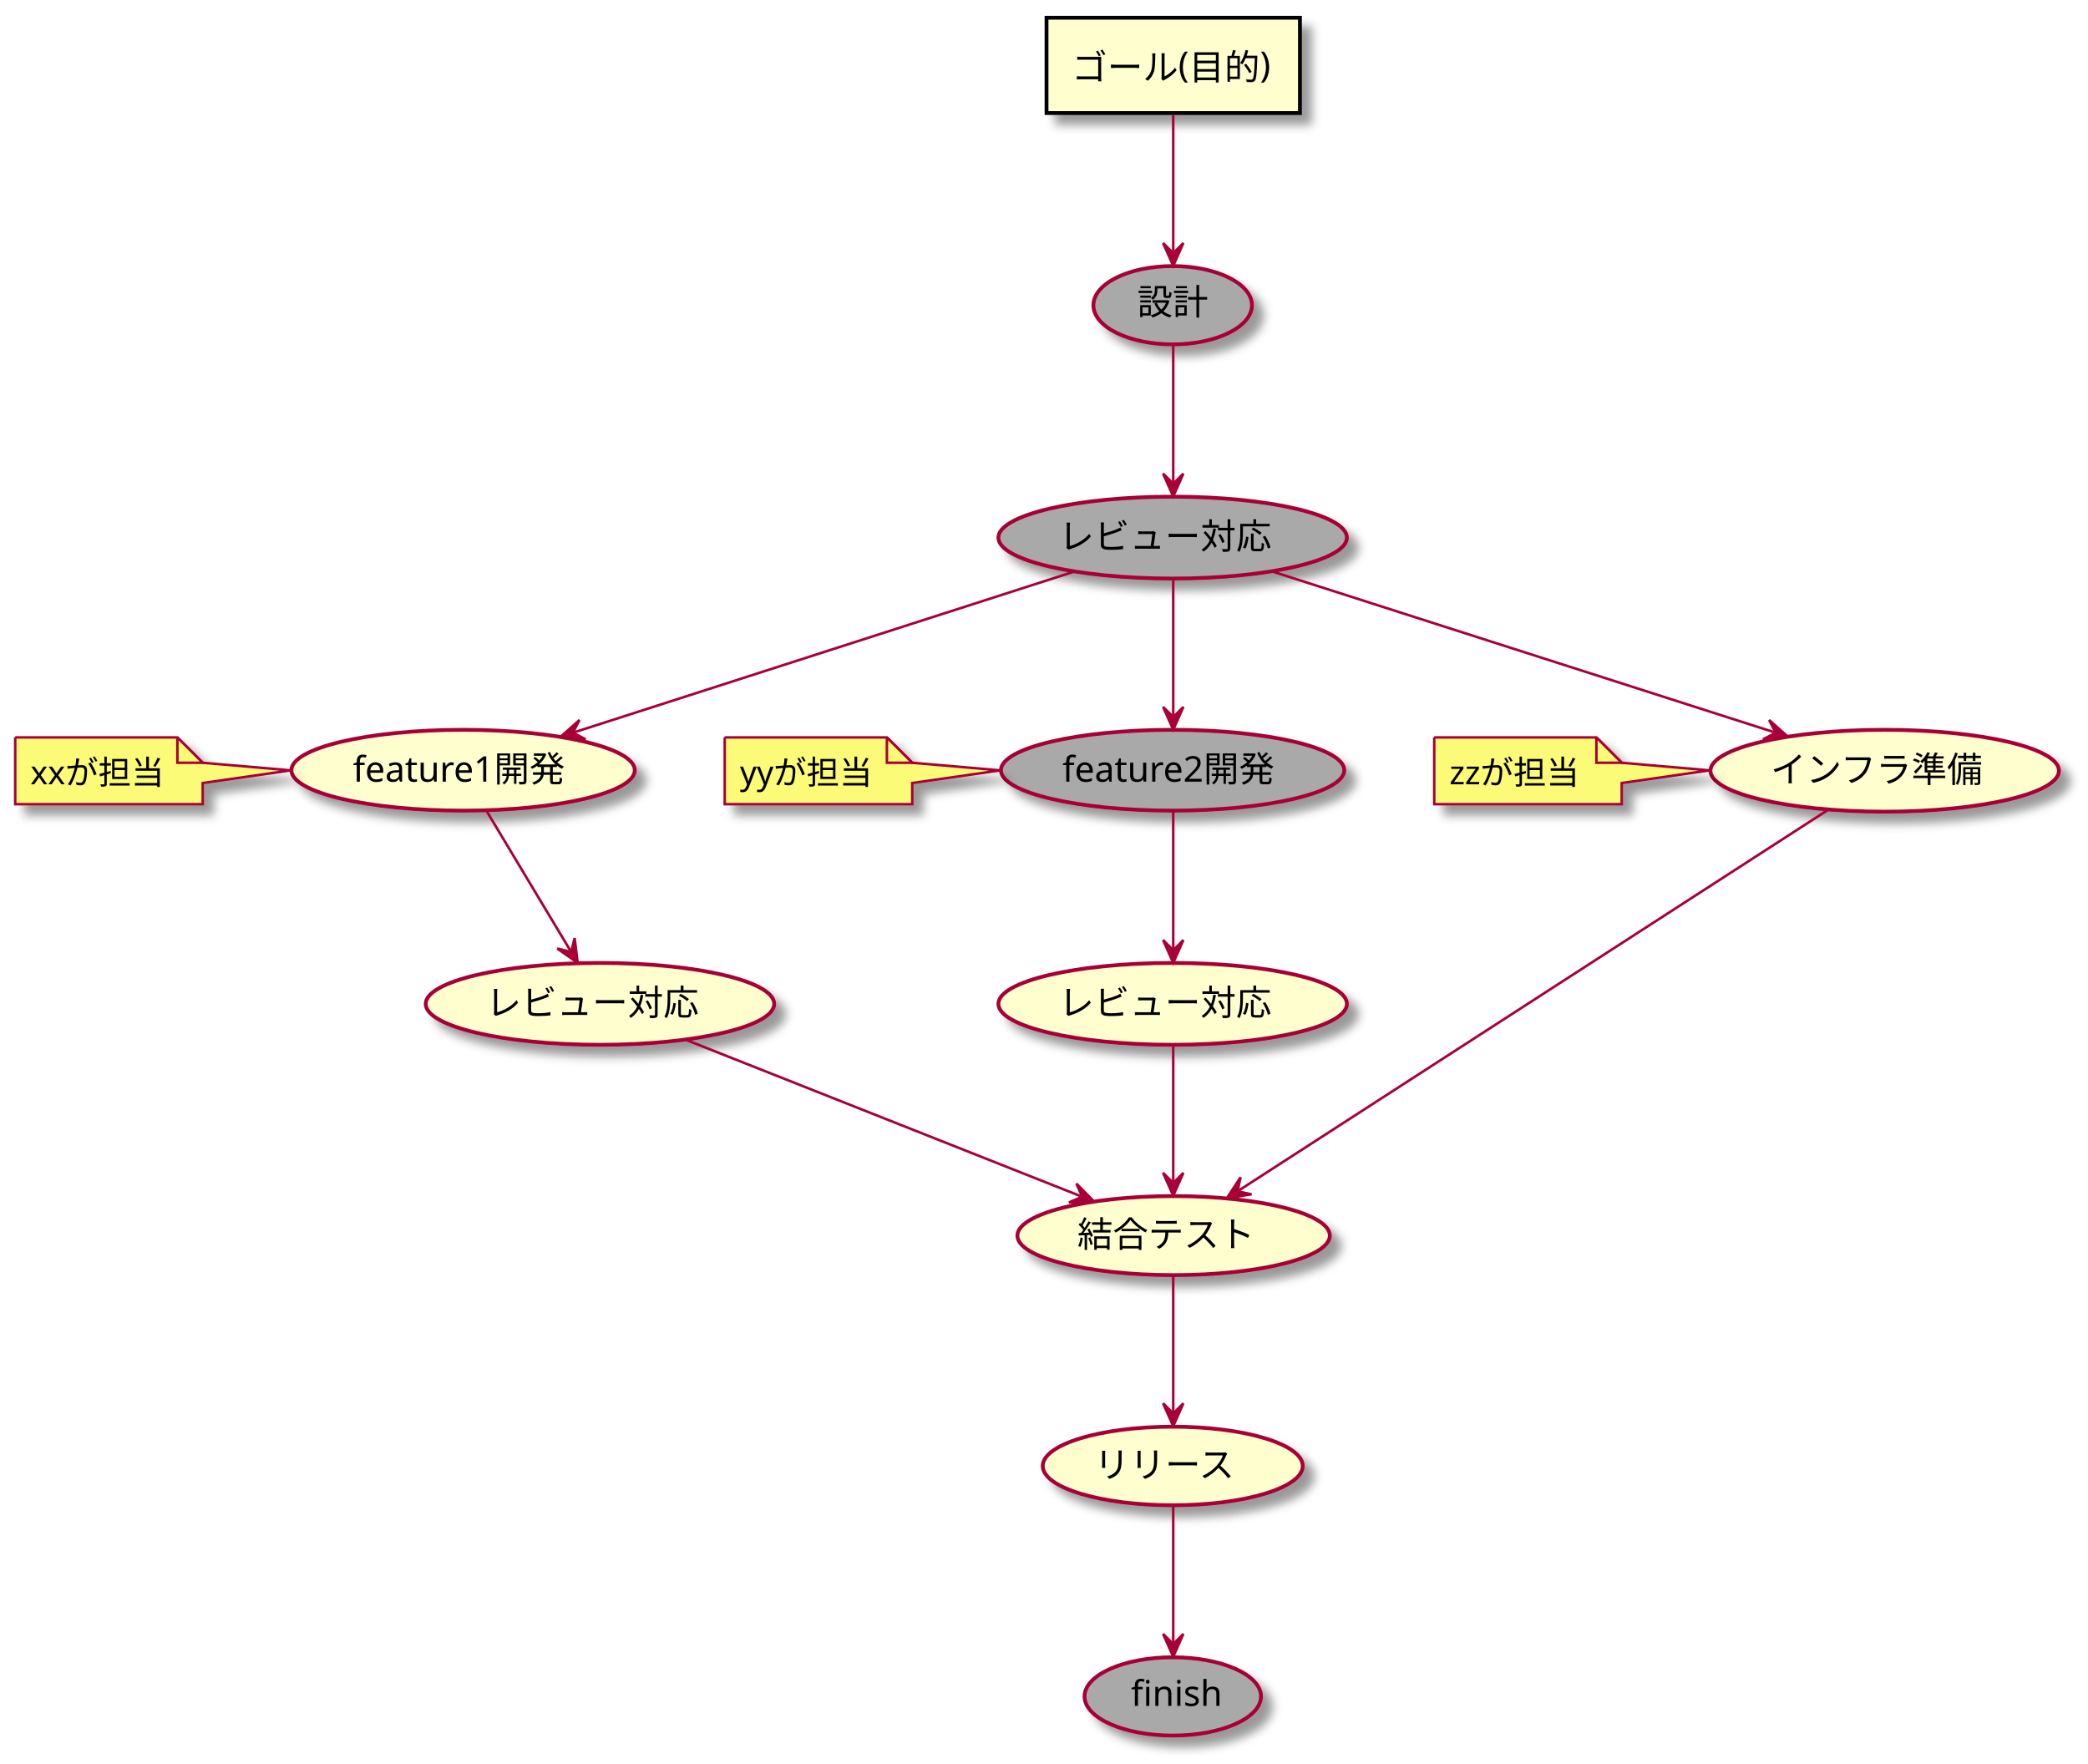
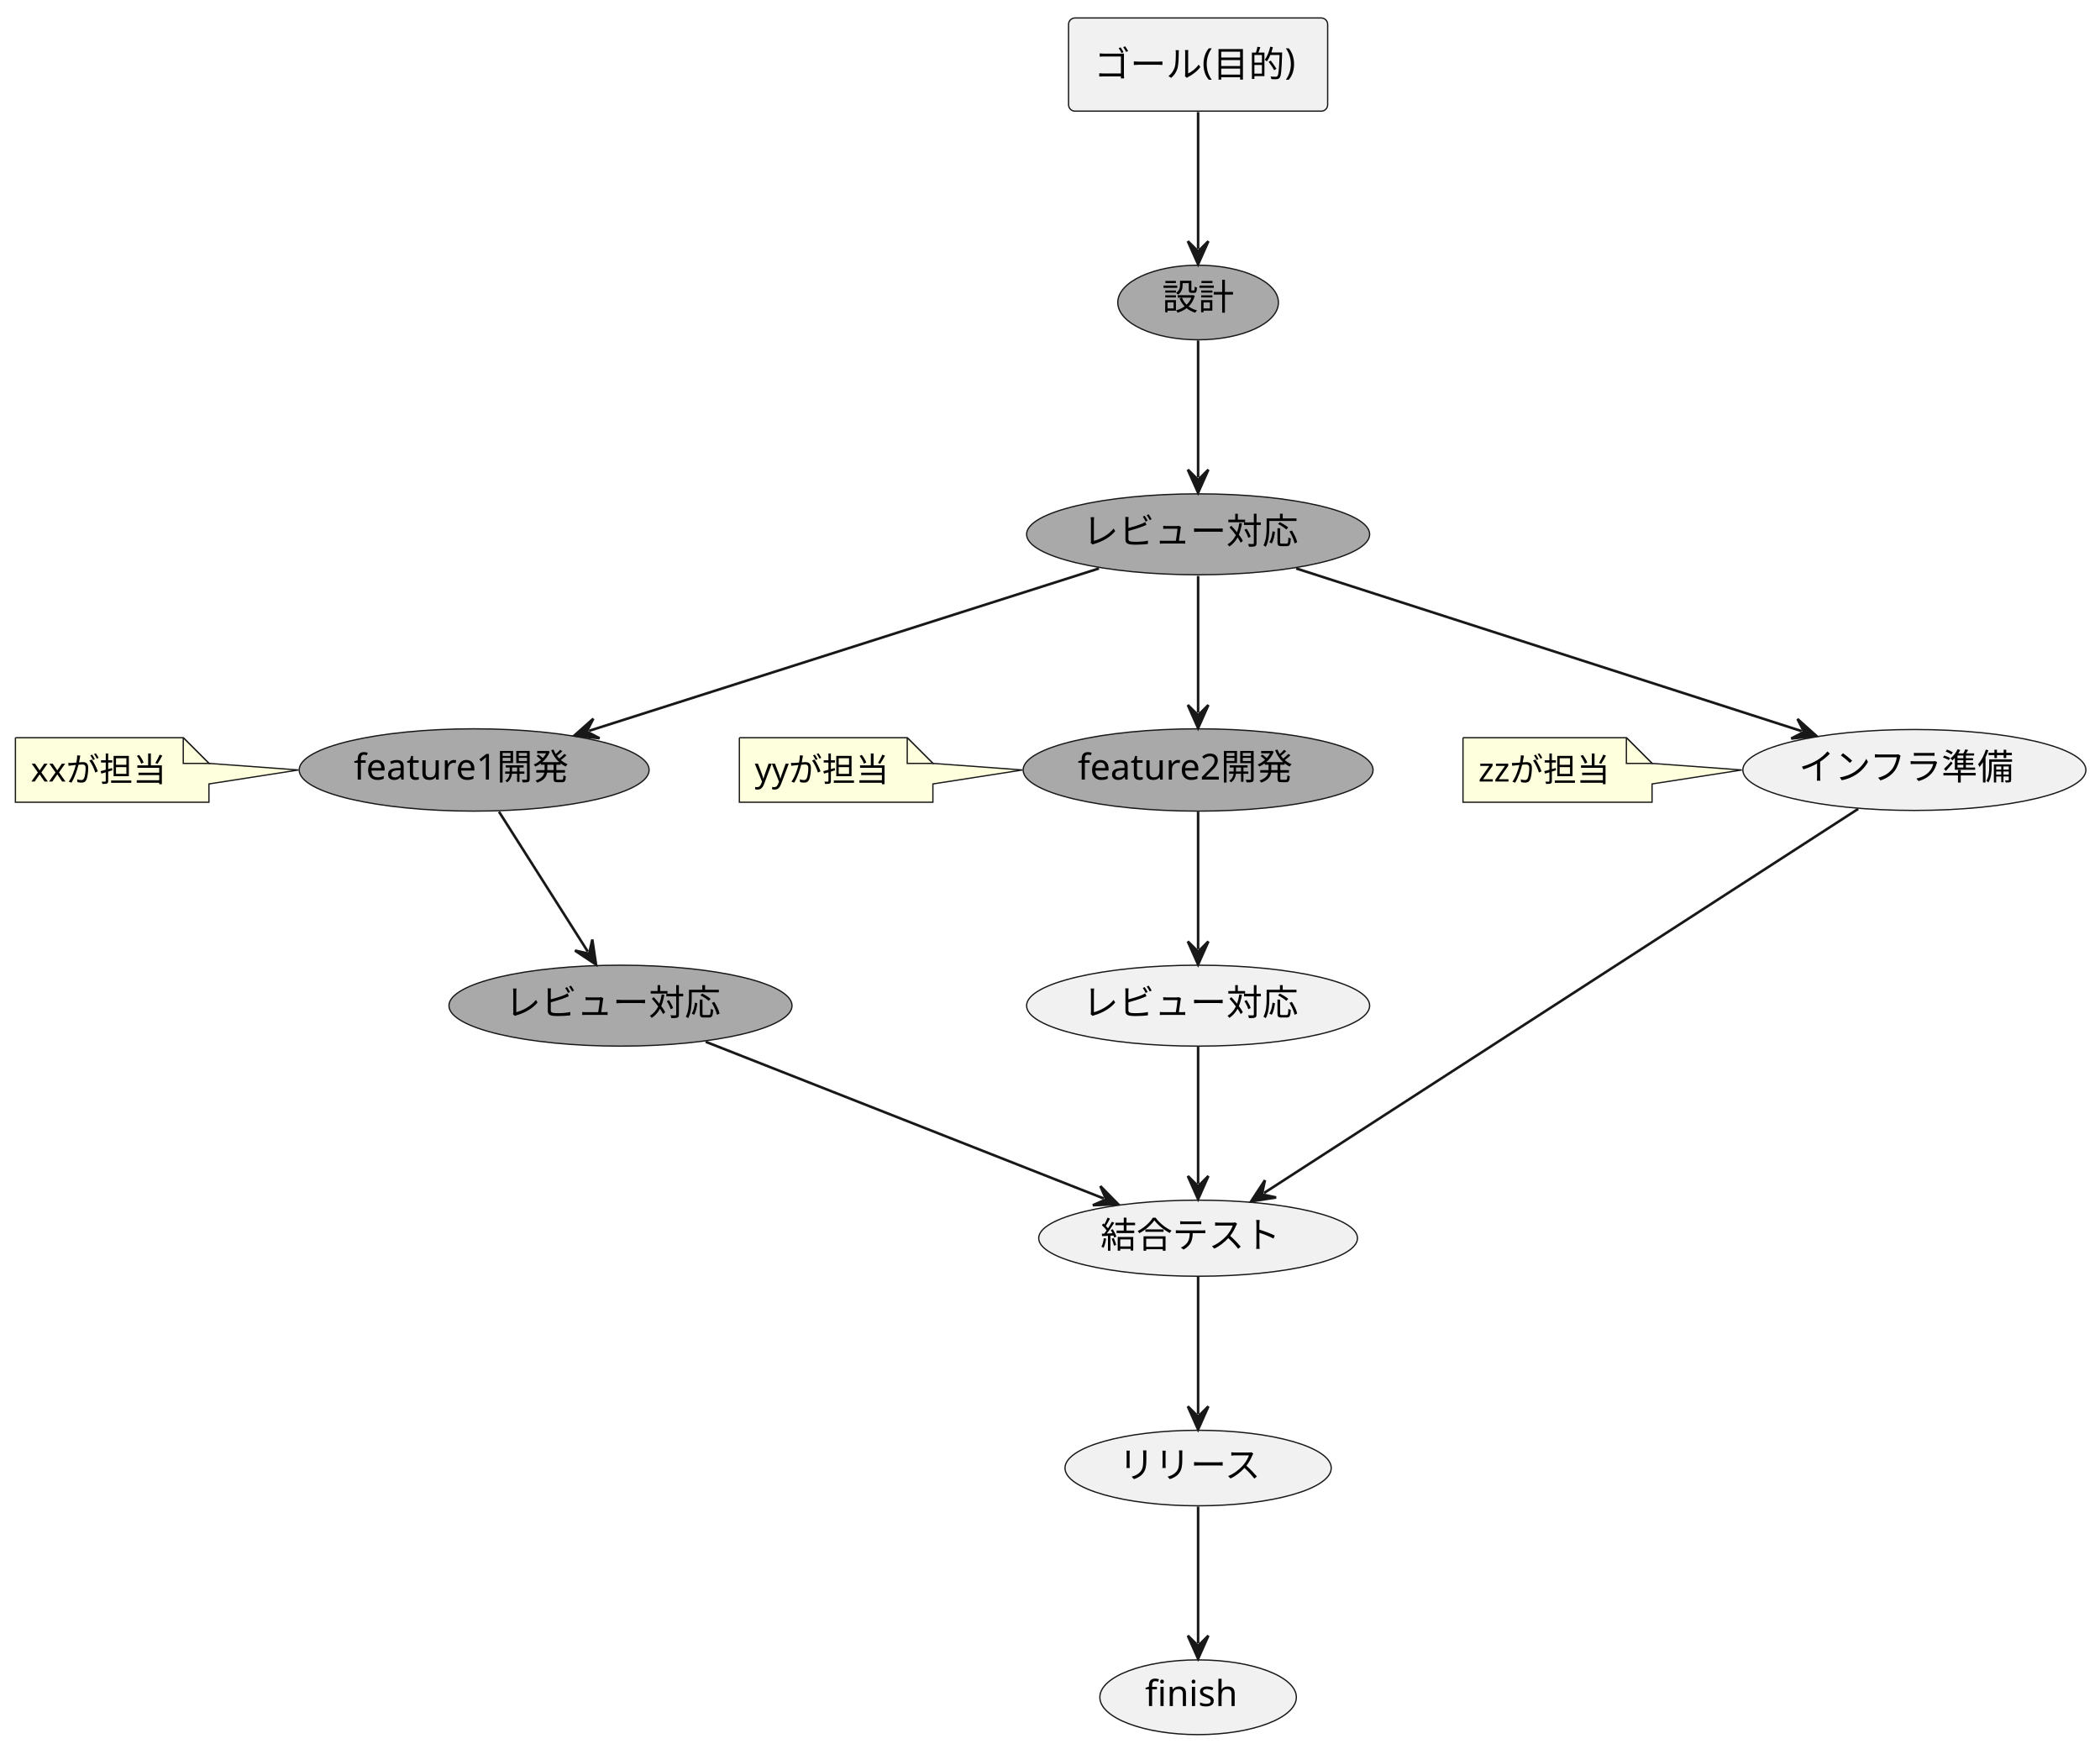
- <svg xmlns="http://www.w3.org/2000/svg" contentScriptType="application/ecmascript" contentStyleType="text/css" height="696px" preserveAspectRatio="none" style="width:824px;height:696px;background:#FFFFFF;" version="1.1" viewBox="0 0 824 696" width="824px" zoomAndPan="magnify">
-   <defs>
-     <filter height="300%" id="f1gajgq0k8ekgv" width="300%" x="-1" y="-1">
-       <feGaussianBlur result="blurOut" stdDeviation="2.0" />
-       <feColorMatrix in="blurOut" result="blurOut2" type="matrix" values="0 0 0 0 0 0 0 0 0 0 0 0 0 0 0 0 0 0 .4 0" />
-       <feOffset dx="4.0" dy="4.0" in="blurOut2" result="blurOut3" />
-       <feBlend in="SourceGraphic" in2="blurOut3" mode="normal" />
-     </filter>
-   </defs>
+ <svg xmlns="http://www.w3.org/2000/svg" contentStyleType="text/css" height="681px" preserveAspectRatio="none" style="width:818px;height:681px;background:#FFFFFF;" version="1.1" viewBox="0 0 818 681" width="818px" zoomAndPan="magnify">
+   <defs />
  <g>
-     <rect fill="#FEFECE" filter="url(#f1gajgq0k8ekgv)" height="37.609" style="stroke:#000000;stroke-width:1.5;" width="100" x="413" y="7" />
-     <text fill="#000000" font-family="sans-serif" font-size="14" lengthAdjust="spacing" textLength="80" x="423" y="31.533">ゴール(目的)</text>
-     <ellipse cx="462.784" cy="120.452" fill="#A9A9A9" filter="url(#f1gajgq0k8ekgv)" rx="31.284" ry="15.452" style="stroke:#A80036;stroke-width:1.5;" />
-     <text fill="#000000" font-family="sans-serif" font-size="14" lengthAdjust="spacing" textLength="28" x="448.784" y="124.18">設計</text>
-     <ellipse cx="462.769" cy="212.154" fill="#A9A9A9" filter="url(#f1gajgq0k8ekgv)" rx="68.769" ry="16.154" style="stroke:#A80036;stroke-width:1.5;" />
-     <text fill="#000000" font-family="sans-serif" font-size="14" lengthAdjust="spacing" textLength="84" x="417.769" y="216.67">レビュー対応</text>
-     <ellipse cx="182.752" cy="303.95" fill="#FEFECE" filter="url(#f1gajgq0k8ekgv)" rx="67.752" ry="15.95" style="stroke:#A80036;stroke-width:1.5;" />
-     <text fill="#000000" font-family="sans-serif" font-size="14" lengthAdjust="spacing" textLength="81" x="139.252" y="308.467">feature1開発</text>
-     <path d="M6,291 L6,317.352 A0,0 0 0 0 6,317.352 L80,317.352 A0,0 0 0 0 80,317.352 L80,309 L114.73,304 L80,301 L80,301 L70,291 L6,291 A0,0 0 0 0 6,291 " fill="#FBFB77" filter="url(#f1gajgq0k8ekgv)" style="stroke:#A80036;stroke-width:1.0;" />
-     <path d="M70,291 L70,301 L80,301 L70,291 " fill="#FBFB77" style="stroke:#A80036;stroke-width:1.0;" />
-     <text fill="#000000" font-family="sans-serif" font-size="13" lengthAdjust="spacing" textLength="53" x="12" y="309.495">xxが担当</text>
-     <ellipse cx="236.769" cy="396.154" fill="#FEFECE" filter="url(#f1gajgq0k8ekgv)" rx="68.769" ry="16.154" style="stroke:#A80036;stroke-width:1.5;" />
-     <text fill="#000000" font-family="sans-serif" font-size="14" lengthAdjust="spacing" textLength="84" x="191.769" y="400.67">レビュー対応</text>
-     <ellipse cx="463.146" cy="487.594" fill="#FEFECE" filter="url(#f1gajgq0k8ekgv)" rx="61.646" ry="15.594" style="stroke:#A80036;stroke-width:1.5;" />
-     <text fill="#000000" font-family="sans-serif" font-size="14" lengthAdjust="spacing" textLength="70" x="425.146" y="492.111">結合テスト</text>
-     <ellipse cx="462.803" cy="578.509" fill="#FEFECE" filter="url(#f1gajgq0k8ekgv)" rx="51.303" ry="15.509" style="stroke:#A80036;stroke-width:1.5;" />
-     <text fill="#000000" font-family="sans-serif" font-size="14" lengthAdjust="spacing" textLength="56" x="431.803" y="583.025">リリース</text>
-     <ellipse cx="462.82" cy="669.452" fill="#A9A9A9" filter="url(#f1gajgq0k8ekgv)" rx="34.82" ry="15.452" style="stroke:#A80036;stroke-width:1.5;" />
-     <text fill="#000000" font-family="sans-serif" font-size="14" lengthAdjust="spacing" textLength="33" x="446.32" y="673.18">finish</text>
-     <ellipse cx="462.752" cy="303.95" fill="#A9A9A9" filter="url(#f1gajgq0k8ekgv)" rx="67.752" ry="15.95" style="stroke:#A80036;stroke-width:1.5;" />
-     <text fill="#000000" font-family="sans-serif" font-size="14" lengthAdjust="spacing" textLength="81" x="419.252" y="308.467">feature2開発</text>
-     <path d="M286,291 L286,317.352 A0,0 0 0 0 286,317.352 L360,317.352 A0,0 0 0 0 360,317.352 L360,309 L394.73,304 L360,301 L360,301 L350,291 L286,291 A0,0 0 0 0 286,291 " fill="#FBFB77" filter="url(#f1gajgq0k8ekgv)" style="stroke:#A80036;stroke-width:1.0;" />
-     <path d="M350,291 L350,301 L360,301 L350,291 " fill="#FBFB77" style="stroke:#A80036;stroke-width:1.0;" />
-     <text fill="#000000" font-family="sans-serif" font-size="13" lengthAdjust="spacing" textLength="53" x="292" y="309.495">yyが担当</text>
-     <ellipse cx="462.769" cy="396.154" fill="#FEFECE" filter="url(#f1gajgq0k8ekgv)" rx="68.769" ry="16.154" style="stroke:#A80036;stroke-width:1.5;" />
-     <text fill="#000000" font-family="sans-serif" font-size="14" lengthAdjust="spacing" textLength="84" x="417.769" y="400.67">レビュー対応</text>
-     <ellipse cx="743.769" cy="304.154" fill="#FEFECE" filter="url(#f1gajgq0k8ekgv)" rx="68.769" ry="16.154" style="stroke:#A80036;stroke-width:1.5;" />
-     <text fill="#000000" font-family="sans-serif" font-size="14" lengthAdjust="spacing" textLength="84" x="698.769" y="308.67">インフラ準備</text>
-     <path d="M566,291 L566,317.352 A0,0 0 0 0 566,317.352 L640,317.352 A0,0 0 0 0 640,317.352 L640,309 L674.65,304 L640,301 L640,301 L630,291 L566,291 A0,0 0 0 0 566,291 " fill="#FBFB77" filter="url(#f1gajgq0k8ekgv)" style="stroke:#A80036;stroke-width:1.0;" />
-     <path d="M630,291 L630,301 L640,301 L630,291 " fill="#FBFB77" style="stroke:#A80036;stroke-width:1.0;" />
-     <text fill="#000000" font-family="sans-serif" font-size="13" lengthAdjust="spacing" textLength="53" x="572" y="309.495">zzが担当</text>
-     <path d="M463,45.28 C463,60.98 463,83.58 463,99.71 " fill="none" id="1-to-2" style="stroke:#A80036;stroke-width:1.0;" />
-     <polygon fill="#A80036" points="463,104.91,467,95.91,463,99.91,459,95.91,463,104.91" style="stroke:#A80036;stroke-width:1.0;" />
-     <path d="M463,136.28 C463,151.09 463,174 463,190.55 " fill="none" id="2-to-3" style="stroke:#A80036;stroke-width:1.0;" />
-     <polygon fill="#A80036" points="463,195.9,467,186.9,463,190.9,459,186.9,463,195.9" style="stroke:#A80036;stroke-width:1.0;" />
-     <path d="M424.65,225.33 C372.75,242.01 280.4,271.69 226.14,289.13 " fill="none" id="3-to-4" style="stroke:#A80036;stroke-width:1.0;" />
-     <polygon fill="#A80036" points="221.33,290.68,231.121,291.743,226.092,289.155,228.681,284.125,221.33,290.68" style="stroke:#A80036;stroke-width:1.0;" />
-     <path d="M192.16,320.27 C201.29,335.49 215.35,358.92 225.29,375.48 " fill="none" id="4-to-5" style="stroke:#A80036;stroke-width:1.0;" />
-     <polygon fill="#A80036" points="227.97,379.96,226.769,370.185,225.398,375.673,219.91,374.3,227.97,379.96" style="stroke:#A80036;stroke-width:1.0;" />
-     <path d="M270.35,410.21 C312.2,426.78 383.71,455.1 426.84,472.18 " fill="none" id="5-to-9" style="stroke:#A80036;stroke-width:1.0;" />
-     <polygon fill="#A80036" points="431.7,474.11,424.811,467.072,427.053,472.265,421.859,474.507,431.7,474.11" style="stroke:#A80036;stroke-width:1.0;" />
-     <path d="M463,503.2 C463,518.01 463,540.98 463,557.46 " fill="none" id="9-to-10" style="stroke:#A80036;stroke-width:1.0;" />
-     <polygon fill="#A80036" points="463,562.78,467,553.78,463,557.78,459,553.78,463,562.78" style="stroke:#A80036;stroke-width:1.0;" />
-     <path d="M463,594.2 C463,609.01 463,631.98 463,648.46 " fill="none" id="10-to-11" style="stroke:#A80036;stroke-width:1.0;" />
-     <polygon fill="#A80036" points="463,653.78,467,644.78,463,648.78,459,644.78,463,653.78" style="stroke:#A80036;stroke-width:1.0;" />
-     <path d="M463,228.27 C463,243.23 463,266.12 463,282.63 " fill="none" id="3-to-6" style="stroke:#A80036;stroke-width:1.0;" />
-     <polygon fill="#A80036" points="463,287.96,467,278.96,463,282.96,459,278.96,463,287.96" style="stroke:#A80036;stroke-width:1.0;" />
-     <path d="M463,320.27 C463,335.23 463,358.12 463,374.63 " fill="none" id="6-to-7" style="stroke:#A80036;stroke-width:1.0;" />
-     <polygon fill="#A80036" points="463,379.96,467,370.96,463,374.96,459,370.96,463,379.96" style="stroke:#A80036;stroke-width:1.0;" />
-     <path d="M463,412.18 C463,427.15 463,450.1 463,466.54 " fill="none" id="7-to-9" style="stroke:#A80036;stroke-width:1.0;" />
-     <polygon fill="#A80036" points="463,471.84,467,462.84,463,466.84,459,462.84,463,471.84" style="stroke:#A80036;stroke-width:1.0;" />
-     <path d="M501.48,225.33 C553.57,242.01 646.25,271.69 700.71,289.13 " fill="none" id="3-to-8" style="stroke:#A80036;stroke-width:1.0;" />
-     <polygon fill="#A80036" points="705.53,290.68,698.167,284.139,700.766,289.163,695.741,291.762,705.53,290.68" style="stroke:#A80036;stroke-width:1.0;" />
-     <path d="M721.95,319.24 C670.61,352.41 543.29,434.64 488.61,469.96 " fill="none" id="8-to-9" style="stroke:#A80036;stroke-width:1.0;" />
-     <polygon fill="#A80036" points="484.18,472.82,493.91,471.295,488.379,470.106,489.568,464.575,484.18,472.82" style="stroke:#A80036;stroke-width:1.0;" />
+     <g id="elem_1">
+       <rect fill="#F1F1F1" height="36.297" rx="2.5" ry="2.5" style="stroke:#181818;stroke-width:0.5;" width="100.924" x="416.23" y="7" />
+       <text fill="#000000" font-family="sans-serif" font-size="14" lengthAdjust="spacing" textLength="80.924" x="426.23" y="29.995">ゴール(目的)</text>
+     </g>
+     <g id="elem_2">
+       <ellipse cx="466.694" cy="117.824" fill="#A9A9A9" rx="31.284" ry="14.524" style="stroke:#181818;stroke-width:0.5;" />
+       <text fill="#000000" font-family="sans-serif" font-size="14" lengthAdjust="spacing" textLength="28" x="452.694" y="120.67">設計</text>
+     </g>
+     <g id="elem_3">
+       <ellipse cx="466.694" cy="208.113" fill="#A9A9A9" rx="66.814" ry="15.763" style="stroke:#181818;stroke-width:0.5;" />
+       <text fill="#000000" font-family="sans-serif" font-size="14" lengthAdjust="spacing" textLength="84" x="421.694" y="211.86">レビュー対応</text>
+     </g>
+     <g id="elem_4">
+       <ellipse cx="184.693" cy="299.901" fill="#A9A9A9" rx="68.153" ry="16.031" style="stroke:#181818;stroke-width:0.5;" />
+       <text fill="#000000" font-family="sans-serif" font-size="14" lengthAdjust="spacing" textLength="87.76" x="137.814" y="303.648">feature1開発</text>
+     </g>
+     <g id="elem_GMN6">
+       <path d="M6,287.34 L6,312.473 A0,0 0 0 0 6,312.473 L81.387,312.473 A0,0 0 0 0 81.387,312.473 L81.387,305.34 L116.3,299.9 L81.387,297.34 L81.387,297.34 L71.387,287.34 L6,287.34 A0,0 0 0 0 6,287.34 " fill="#FEFFDD" style="stroke:#181818;stroke-width:0.5;" />
+       <path d="M71.387,287.34 L71.387,297.34 L81.387,297.34 L71.387,287.34 " fill="#FEFFDD" style="stroke:#181818;stroke-width:0.5;" />
+       <text fill="#000000" font-family="sans-serif" font-size="13" lengthAdjust="spacing" textLength="54.387" x="12" y="304.407">xxが担当</text>
+     </g>
+     <g id="elem_5">
+       <ellipse cx="241.694" cy="391.703" fill="#A9A9A9" rx="66.814" ry="15.763" style="stroke:#181818;stroke-width:0.5;" />
+       <text fill="#000000" font-family="sans-serif" font-size="14" lengthAdjust="spacing" textLength="84" x="196.694" y="395.45">レビュー対応</text>
+     </g>
+     <g id="elem_9">
+       <ellipse cx="466.687" cy="482.277" fill="#F1F1F1" rx="62.087" ry="14.817" style="stroke:#181818;stroke-width:0.5;" />
+       <text fill="#000000" font-family="sans-serif" font-size="14" lengthAdjust="spacing" textLength="70" x="428.687" y="486.025">結合テスト</text>
+     </g>
+     <g id="elem_10">
+       <ellipse cx="466.694" cy="571.798" fill="#F1F1F1" rx="51.854" ry="14.708" style="stroke:#181818;stroke-width:0.5;" />
+       <text fill="#000000" font-family="sans-serif" font-size="14" lengthAdjust="spacing" textLength="56" x="435.694" y="575.546">リリース</text>
+     </g>
+     <g id="elem_11">
+       <ellipse cx="466.689" cy="661.074" fill="#F1F1F1" rx="38.269" ry="14.554" style="stroke:#181818;stroke-width:0.5;" />
+       <text fill="#000000" font-family="sans-serif" font-size="14" lengthAdjust="spacing" textLength="37.748" x="446.016" y="664.51">finish</text>
+     </g>
+     <g id="elem_6">
+       <ellipse cx="466.693" cy="299.901" fill="#A9A9A9" rx="68.153" ry="16.031" style="stroke:#181818;stroke-width:0.5;" />
+       <text fill="#000000" font-family="sans-serif" font-size="14" lengthAdjust="spacing" textLength="87.76" x="419.814" y="303.648">feature2開発</text>
+     </g>
+     <g id="elem_GMN14">
+       <path d="M288,287.34 L288,312.473 A0,0 0 0 0 288,312.473 L363.387,312.473 A0,0 0 0 0 363.387,312.473 L363.387,305.34 L398.3,299.9 L363.387,297.34 L363.387,297.34 L353.387,287.34 L288,287.34 A0,0 0 0 0 288,287.34 " fill="#FEFFDD" style="stroke:#181818;stroke-width:0.5;" />
+       <path d="M353.387,287.34 L353.387,297.34 L363.387,297.34 L353.387,287.34 " fill="#FEFFDD" style="stroke:#181818;stroke-width:0.5;" />
+       <text fill="#000000" font-family="sans-serif" font-size="13" lengthAdjust="spacing" textLength="54.387" x="294" y="304.407">yyが担当</text>
+     </g>
+     <g id="elem_7">
+       <ellipse cx="466.694" cy="391.703" fill="#F1F1F1" rx="66.814" ry="15.763" style="stroke:#181818;stroke-width:0.5;" />
+       <text fill="#000000" font-family="sans-serif" font-size="14" lengthAdjust="spacing" textLength="84" x="421.694" y="395.45">レビュー対応</text>
+     </g>
+     <g id="elem_8">
+       <ellipse cx="745.694" cy="299.903" fill="#F1F1F1" rx="66.814" ry="15.763" style="stroke:#181818;stroke-width:0.5;" />
+       <text fill="#000000" font-family="sans-serif" font-size="14" lengthAdjust="spacing" textLength="84" x="700.694" y="303.65">インフラ準備</text>
+     </g>
+     <g id="elem_GMN19">
+       <path d="M569.87,287.34 L569.87,312.473 A0,0 0 0 0 569.87,312.473 L643.518,312.473 A0,0 0 0 0 643.518,312.473 L643.518,305.34 L678.49,299.9 L643.518,297.34 L643.518,297.34 L633.518,287.34 L569.87,287.34 A0,0 0 0 0 569.87,287.34 " fill="#FEFFDD" style="stroke:#181818;stroke-width:0.5;" />
+       <path d="M633.518,287.34 L633.518,297.34 L643.518,297.34 L633.518,287.34 " fill="#FEFFDD" style="stroke:#181818;stroke-width:0.5;" />
+       <text fill="#000000" font-family="sans-serif" font-size="13" lengthAdjust="spacing" textLength="52.648" x="575.87" y="304.407">zzが担当</text>
+     </g>
+     <g id="link_1_2">
+       <path d="M466.69,43.64 C466.69,60.93 466.69,81.04 466.69,96.95 " fill="none" id="1-to-2" style="stroke:#181818;stroke-width:1.0;" />
+       <polygon fill="#181818" points="466.69,102.95,470.69,93.95,466.69,97.95,462.69,93.95,466.69,102.95" style="stroke:#181818;stroke-width:1.0;" />
+     </g>
+     <g id="link_2_3">
+       <path d="M466.69,132.62 C466.69,148.72 466.69,169.26 466.69,185.93 " fill="none" id="2-to-3" style="stroke:#181818;stroke-width:1.0;" />
+       <polygon fill="#181818" points="466.69,191.93,470.69,182.93,466.69,186.93,462.69,182.93,466.69,191.93" style="stroke:#181818;stroke-width:1.0;" />
+     </g>
+     <g id="link_3_4">
+       <path d="M428.07,221.41 C374.37,238.51 283.407,267.469 229.467,284.649 " fill="none" id="3-to-4" style="stroke:#181818;stroke-width:1.0;" />
+       <polygon fill="#181818" points="223.75,286.47,233.54,287.55,228.514,284.953,231.112,279.927,223.75,286.47" style="stroke:#181818;stroke-width:1.0;" />
+     </g>
+     <g id="link_4_5">
+       <path d="M194.36,316.14 C204.91,332.75 218.464,354.105 228.954,370.625 " fill="none" id="4-to-5" style="stroke:#181818;stroke-width:1.0;" />
+       <polygon fill="#181818" points="232.17,375.69,230.722,365.948,229.49,371.469,223.969,370.236,232.17,375.69" style="stroke:#181818;stroke-width:1.0;" />
+     </g>
+     <g id="link_5_9">
+       <path d="M274.89,405.77 C318.17,422.8 387.707,450.182 429.947,466.812 " fill="none" id="5-to-9" style="stroke:#181818;stroke-width:1.0;" />
+       <polygon fill="#181818" points="435.53,469.01,428.621,461.991,430.878,467.178,425.69,469.435,435.53,469.01" style="stroke:#181818;stroke-width:1.0;" />
+     </g>
+     <g id="link_9_10">
+       <path d="M466.69,497.34 C466.69,513.67 466.69,534.46 466.69,550.78 " fill="none" id="9-to-10" style="stroke:#181818;stroke-width:1.0;" />
+       <polygon fill="#181818" points="466.69,556.78,470.69,547.78,466.69,551.78,462.69,547.78,466.69,556.78" style="stroke:#181818;stroke-width:1.0;" />
+     </g>
+     <g id="link_10_11">
+       <path d="M466.69,586.82 C466.69,603.11 466.69,623.81 466.69,640.08 " fill="none" id="10-to-11" style="stroke:#181818;stroke-width:1.0;" />
+       <polygon fill="#181818" points="466.69,646.08,470.69,637.08,466.69,641.08,462.69,637.08,466.69,646.08" style="stroke:#181818;stroke-width:1.0;" />
+     </g>
+     <g id="link_3_6">
+       <path d="M466.69,224.34 C466.69,240.86 466.69,261.06 466.69,277.6 " fill="none" id="3-to-6" style="stroke:#181818;stroke-width:1.0;" />
+       <polygon fill="#181818" points="466.69,283.6,470.69,274.6,466.69,278.6,462.69,274.6,466.69,283.6" style="stroke:#181818;stroke-width:1.0;" />
+     </g>
+     <g id="link_6_7">
+       <path d="M466.69,316.14 C466.69,332.75 466.69,353.17 466.69,369.69 " fill="none" id="6-to-7" style="stroke:#181818;stroke-width:1.0;" />
+       <polygon fill="#181818" points="466.69,375.69,470.69,366.69,466.69,370.69,462.69,366.69,466.69,375.69" style="stroke:#181818;stroke-width:1.0;" />
+     </g>
+     <g id="link_7_9">
+       <path d="M466.69,407.72 C466.69,424.31 466.69,444.8 466.69,461.06 " fill="none" id="7-to-9" style="stroke:#181818;stroke-width:1.0;" />
+       <polygon fill="#181818" points="466.69,467.06,470.69,458.06,466.69,462.06,462.69,458.06,466.69,467.06" style="stroke:#181818;stroke-width:1.0;" />
+     </g>
+     <g id="link_3_8">
+       <path d="M504.9,221.41 C558.18,238.56 648.518,267.632 701.788,284.772 " fill="none" id="3-to-8" style="stroke:#181818;stroke-width:1.0;" />
+       <polygon fill="#181818" points="707.5,286.61,700.158,280.046,702.74,285.079,697.707,287.661,707.5,286.61" style="stroke:#181818;stroke-width:1.0;" />
+     </g>
+     <g id="link_8_9">
+       <path d="M723.8,315.06 C671.26,349.03 543.628,431.532 492.378,464.672 " fill="none" id="8-to-9" style="stroke:#181818;stroke-width:1.0;" />
+       <polygon fill="#181818" points="487.34,467.93,497.07,466.402,491.539,465.215,492.726,459.684,487.34,467.93" style="stroke:#181818;stroke-width:1.0;" />
+     </g>
  </g>
</svg>
